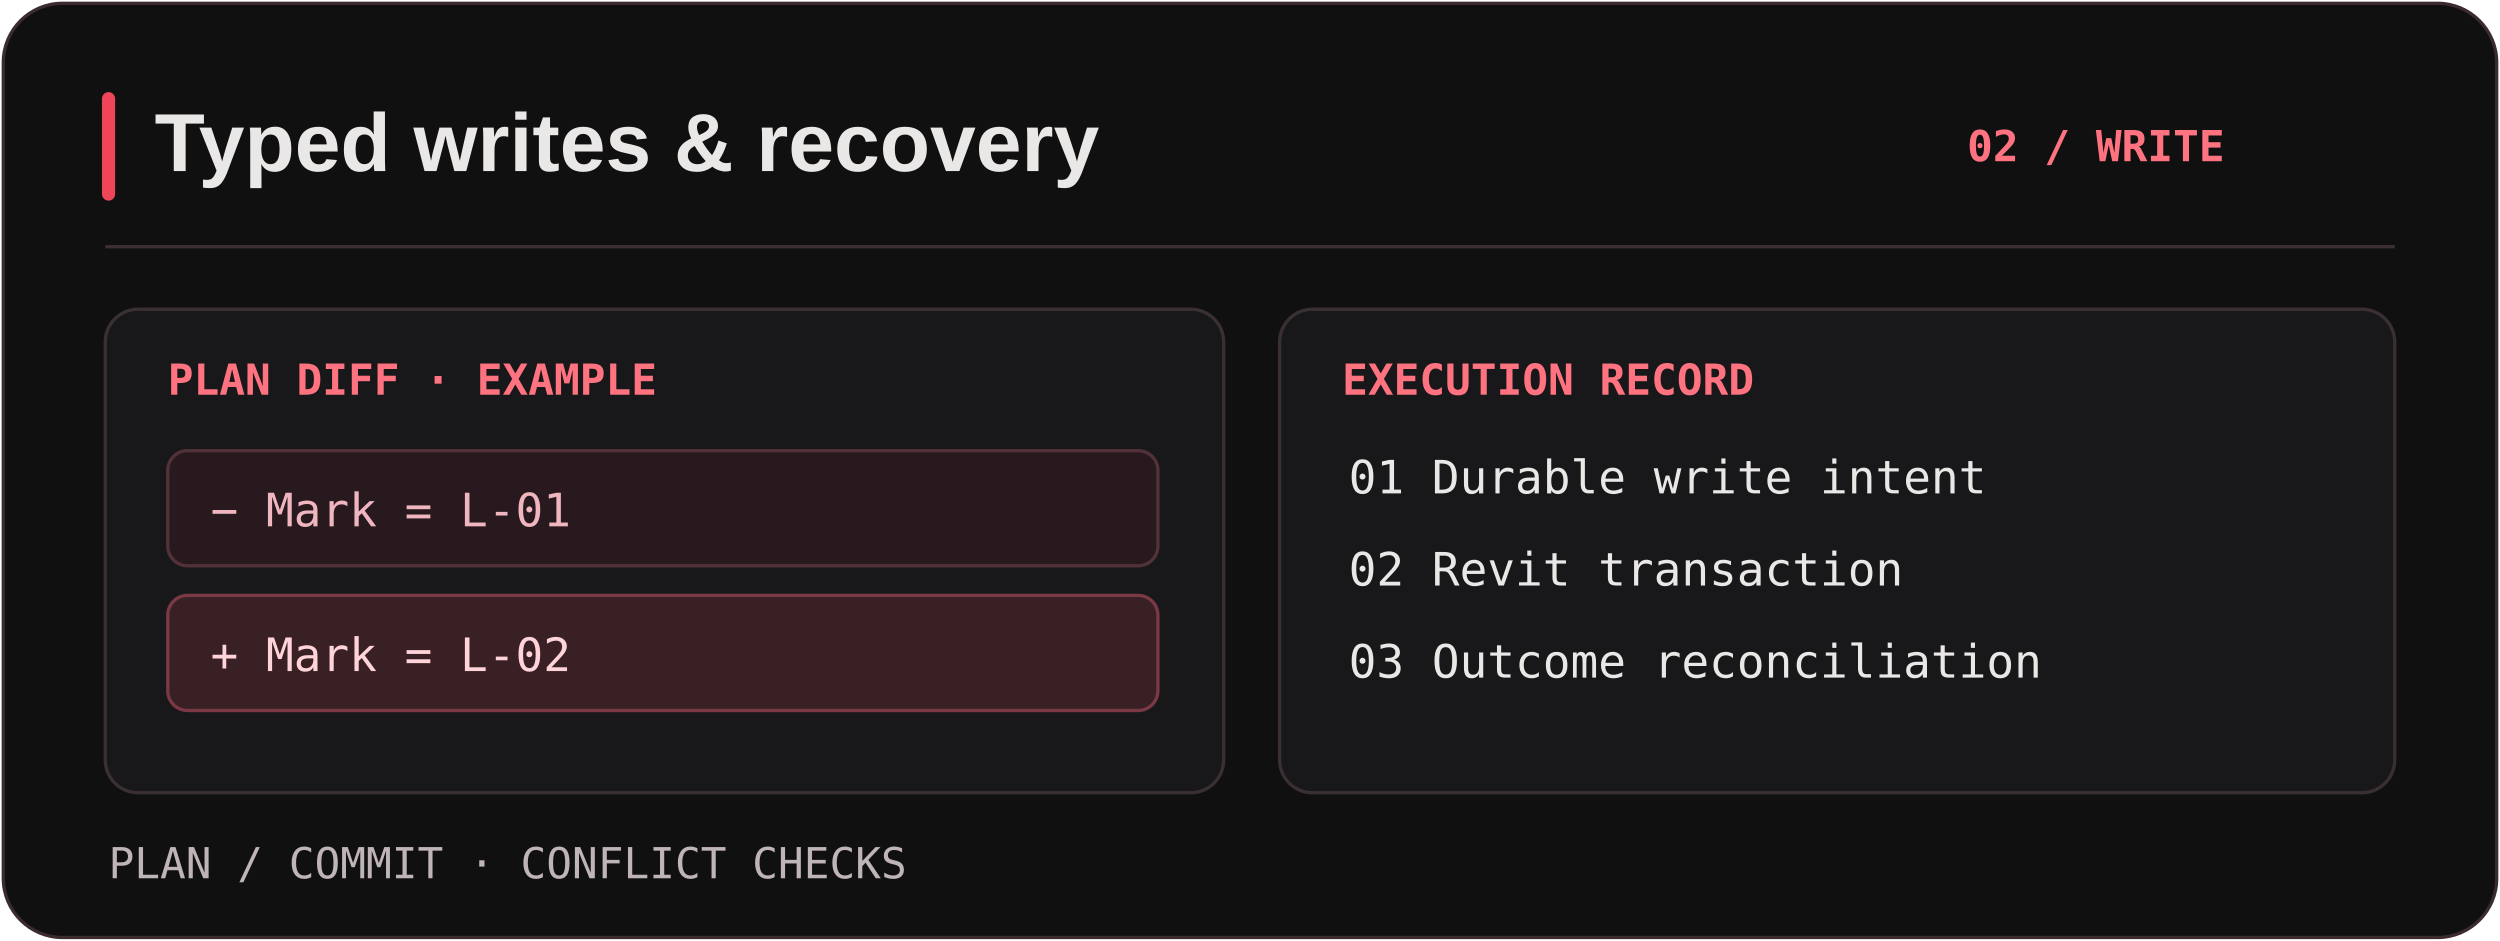
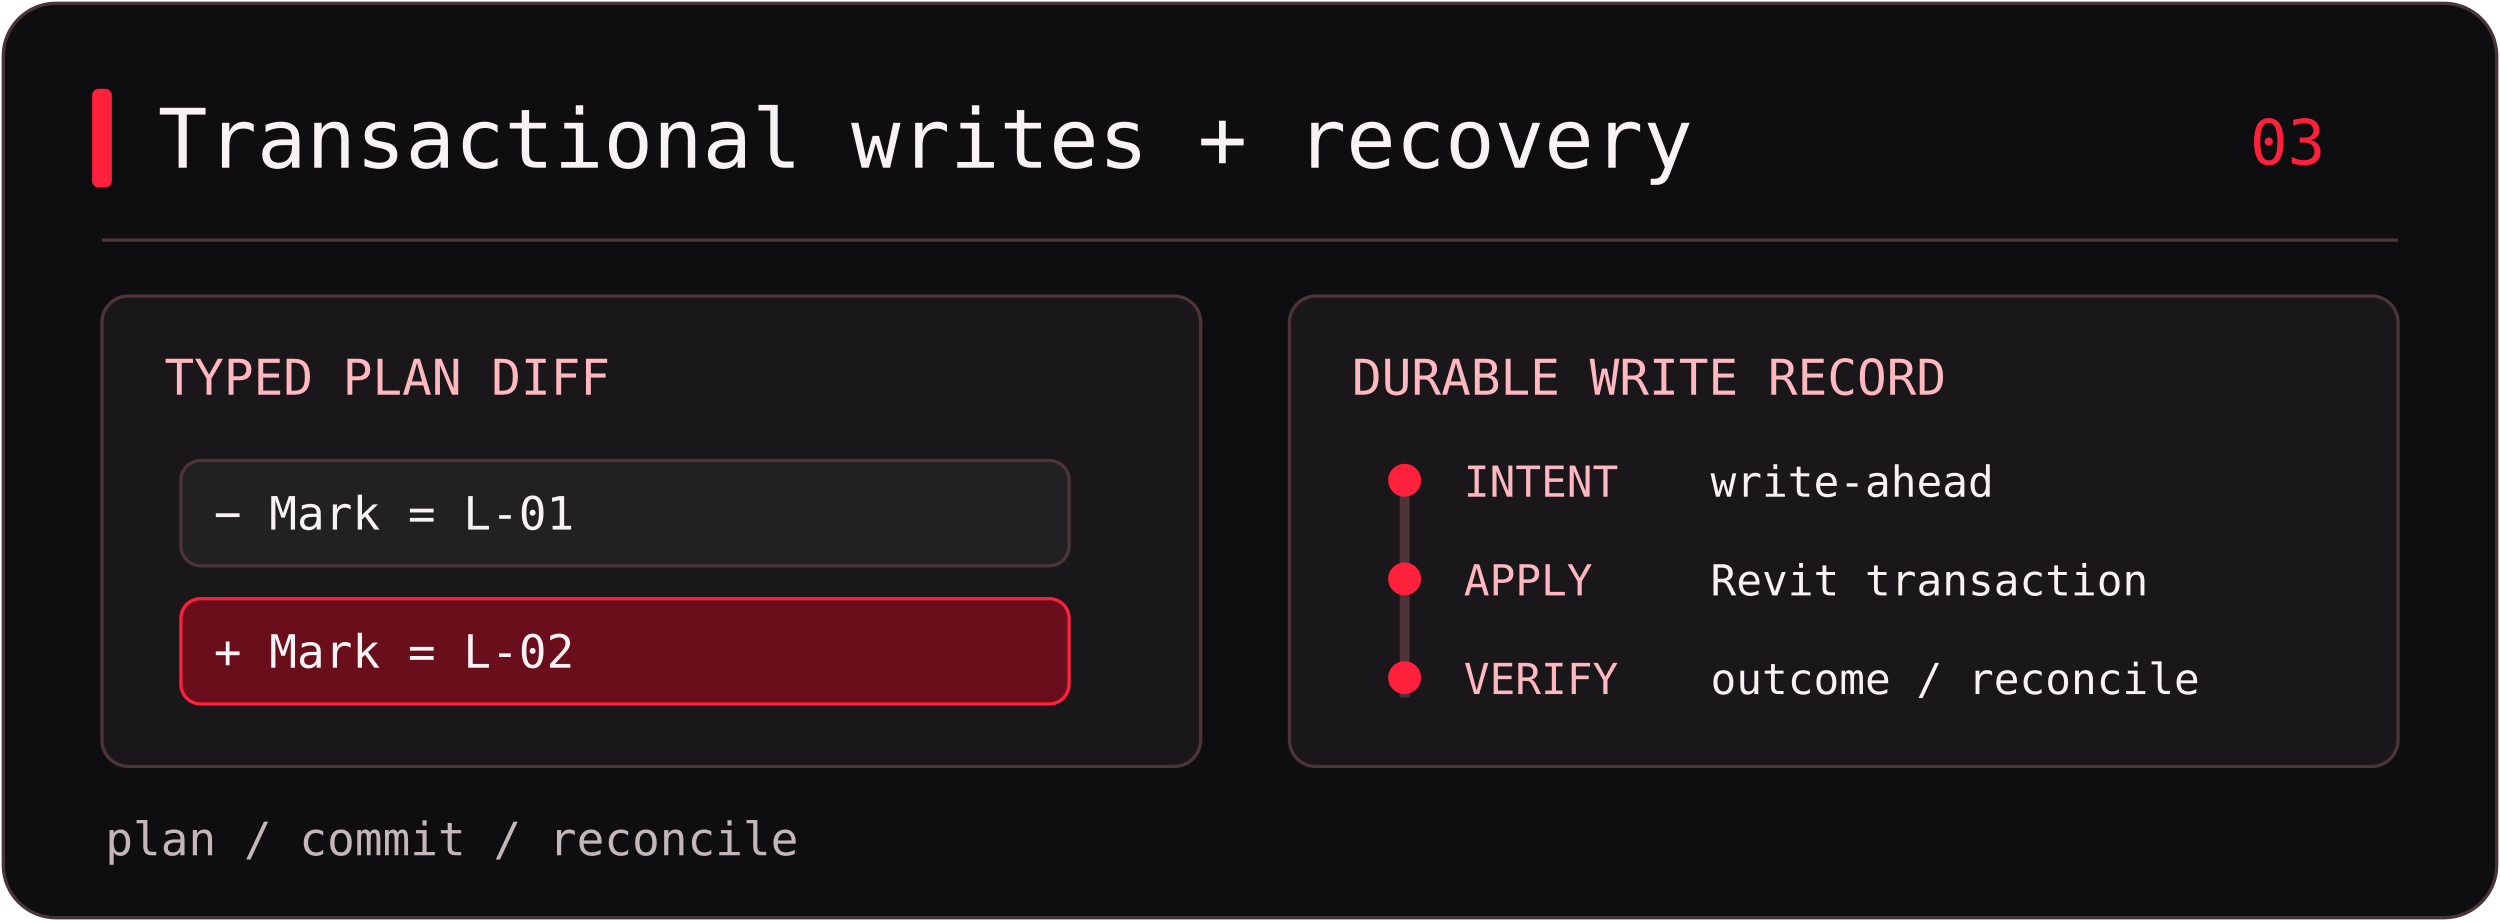
- <svg xmlns="http://www.w3.org/2000/svg" width="760" height="286" viewBox="0 0 760 286" role="img">
-   <defs>
-     <pattern id="grid" width="20" height="20" patternUnits="userSpaceOnUse">
-       <path d="M20 0H0V20" stroke="#312025" fill="none" />
-     </pattern>
-   </defs>
-   <rect x="1" y="1" width="758" height="284" rx="18" fill="#101011" stroke="#3b2b2f" />
-   <rect x="31" y="28" width="4" height="33" rx="2" fill="#ef4559" />
-   <text x="47" y="52" fill="#eae7e7" font-size="25" font-weight="700" font-family="Segoe UI, Arial, sans-serif">Typed writes &amp; recovery</text>
-   <text x="598" y="49" fill="#ff7380" font-size="13" font-weight="700" font-family="Consolas, monospace">02 / WRITE</text>
-   <path d="M32 75H728" fill="none" stroke="#3b3034" />
-   <rect x="32" y="94" width="340" height="147" rx="10" fill="#181719" stroke="#3a3033" />
-   <rect x="389" y="94" width="339" height="147" rx="10" fill="#181719" stroke="#3a3033" />
-   <text x="51" y="120" fill="#ff7380" font-size="13" font-weight="700" font-family="Consolas, monospace">PLAN DIFF · EXAMPLE</text>
-   <text x="408" y="120" fill="#ff7380" font-size="13" font-weight="700" font-family="Consolas, monospace">EXECUTION RECORD</text>
-   <rect x="51" y="137" width="301" height="35" rx="6" fill="#28191e" stroke="#523239" />
-   <text x="64" y="160" fill="#efb6bf" font-size="14" font-weight="400" font-family="Consolas, monospace">−  Mark = L-01</text>
-   <rect x="51" y="181" width="301" height="35" rx="6" fill="#382025" stroke="#7b3845" />
-   <text x="64" y="204" fill="#ffd4d9" font-size="14" font-weight="400" font-family="Consolas, monospace">+  Mark = L-02</text>
-   <text x="410" y="150" fill="#eae7e7" font-size="14" font-weight="400" font-family="Consolas, monospace">01   Durable write intent</text>
-   <text x="410" y="178" fill="#eae7e7" font-size="14" font-weight="400" font-family="Consolas, monospace">02   Revit transaction</text>
-   <text x="410" y="206" fill="#eae7e7" font-size="14" font-weight="400" font-family="Consolas, monospace">03   Outcome reconciliation</text>
-   <text x="33" y="267" fill="#bfb4b8" font-size="13" font-weight="400" font-family="Consolas, monospace">PLAN / COMMIT · CONFLICT CHECKS</text>
+ <svg xmlns="http://www.w3.org/2000/svg" width="760" height="280" viewBox="0 0 760 280" role="img">
+   <rect x="1" y="1" width="758" height="278" rx="16" fill="#0e0d0f" stroke="#493438" />
+   <rect x="28" y="27" width="6" height="30" rx="2" fill="#ff203c" />
+   <text x="48" y="51" fill="#f7f2f3" font-size="25" font-family="Consolas, monospace">Transactional writes + recovery</text>
+   <text x="684" y="50" fill="#ff203c" font-size="19" font-family="Consolas, monospace">03</text>
+   <path d="M31 73h698" stroke="#4c3439" stroke-width="1" fill="none" />
+   <rect x="31" y="90" width="334" height="143" rx="8" fill="#191719" stroke="#4c3439" />
+   <rect x="392" y="90" width="337" height="143" rx="8" fill="#191719" stroke="#4c3439" />
+   <text x="50" y="120" fill="#ffb7c0" font-size="15" font-family="Consolas, monospace">TYPED PLAN DIFF</text>
+   <text x="411" y="120" fill="#ffb7c0" font-size="15" font-family="Consolas, monospace">DURABLE WRITE RECORD</text>
+   <rect x="55" y="140" width="270" height="32" rx="6" fill="#212023" stroke="#4c3439" />
+   <text x="65" y="161" fill="#f7f2f3" font-size="14" font-family="Consolas, monospace">−  Mark = L-01</text>
+   <rect x="55" y="182" width="270" height="32" rx="6" fill="#6a0e1c" stroke="#ff203c" />
+   <text x="65" y="203" fill="#f7f2f3" font-size="14" font-family="Consolas, monospace">+  Mark = L-02</text>
+   <path d="M427 145v67" stroke="#4c3439" stroke-width="3" fill="none" />
+   <circle cx="427" cy="146" r="5" fill="#ff203c" />
+   <text x="445" y="151" fill="#ffb7c0" font-size="13" font-family="Consolas, monospace">INTENT</text>
+   <text x="520" y="151" fill="#f7f2f3" font-size="13" font-family="Consolas, monospace">write-ahead</text>
+   <circle cx="427" cy="176" r="5" fill="#ff203c" />
+   <text x="445" y="181" fill="#ffb7c0" font-size="13" font-family="Consolas, monospace">APPLY</text>
+   <text x="520" y="181" fill="#f7f2f3" font-size="13" font-family="Consolas, monospace">Revit transaction</text>
+   <circle cx="427" cy="206" r="5" fill="#ff203c" />
+   <text x="445" y="211" fill="#ffb7c0" font-size="13" font-family="Consolas, monospace">VERIFY</text>
+   <text x="520" y="211" fill="#f7f2f3" font-size="13" font-family="Consolas, monospace">outcome / reconcile</text>
+   <text x="32" y="260" fill="#c3b7ba" font-size="14" font-family="Consolas, monospace">plan / commit / reconcile</text>
</svg>
